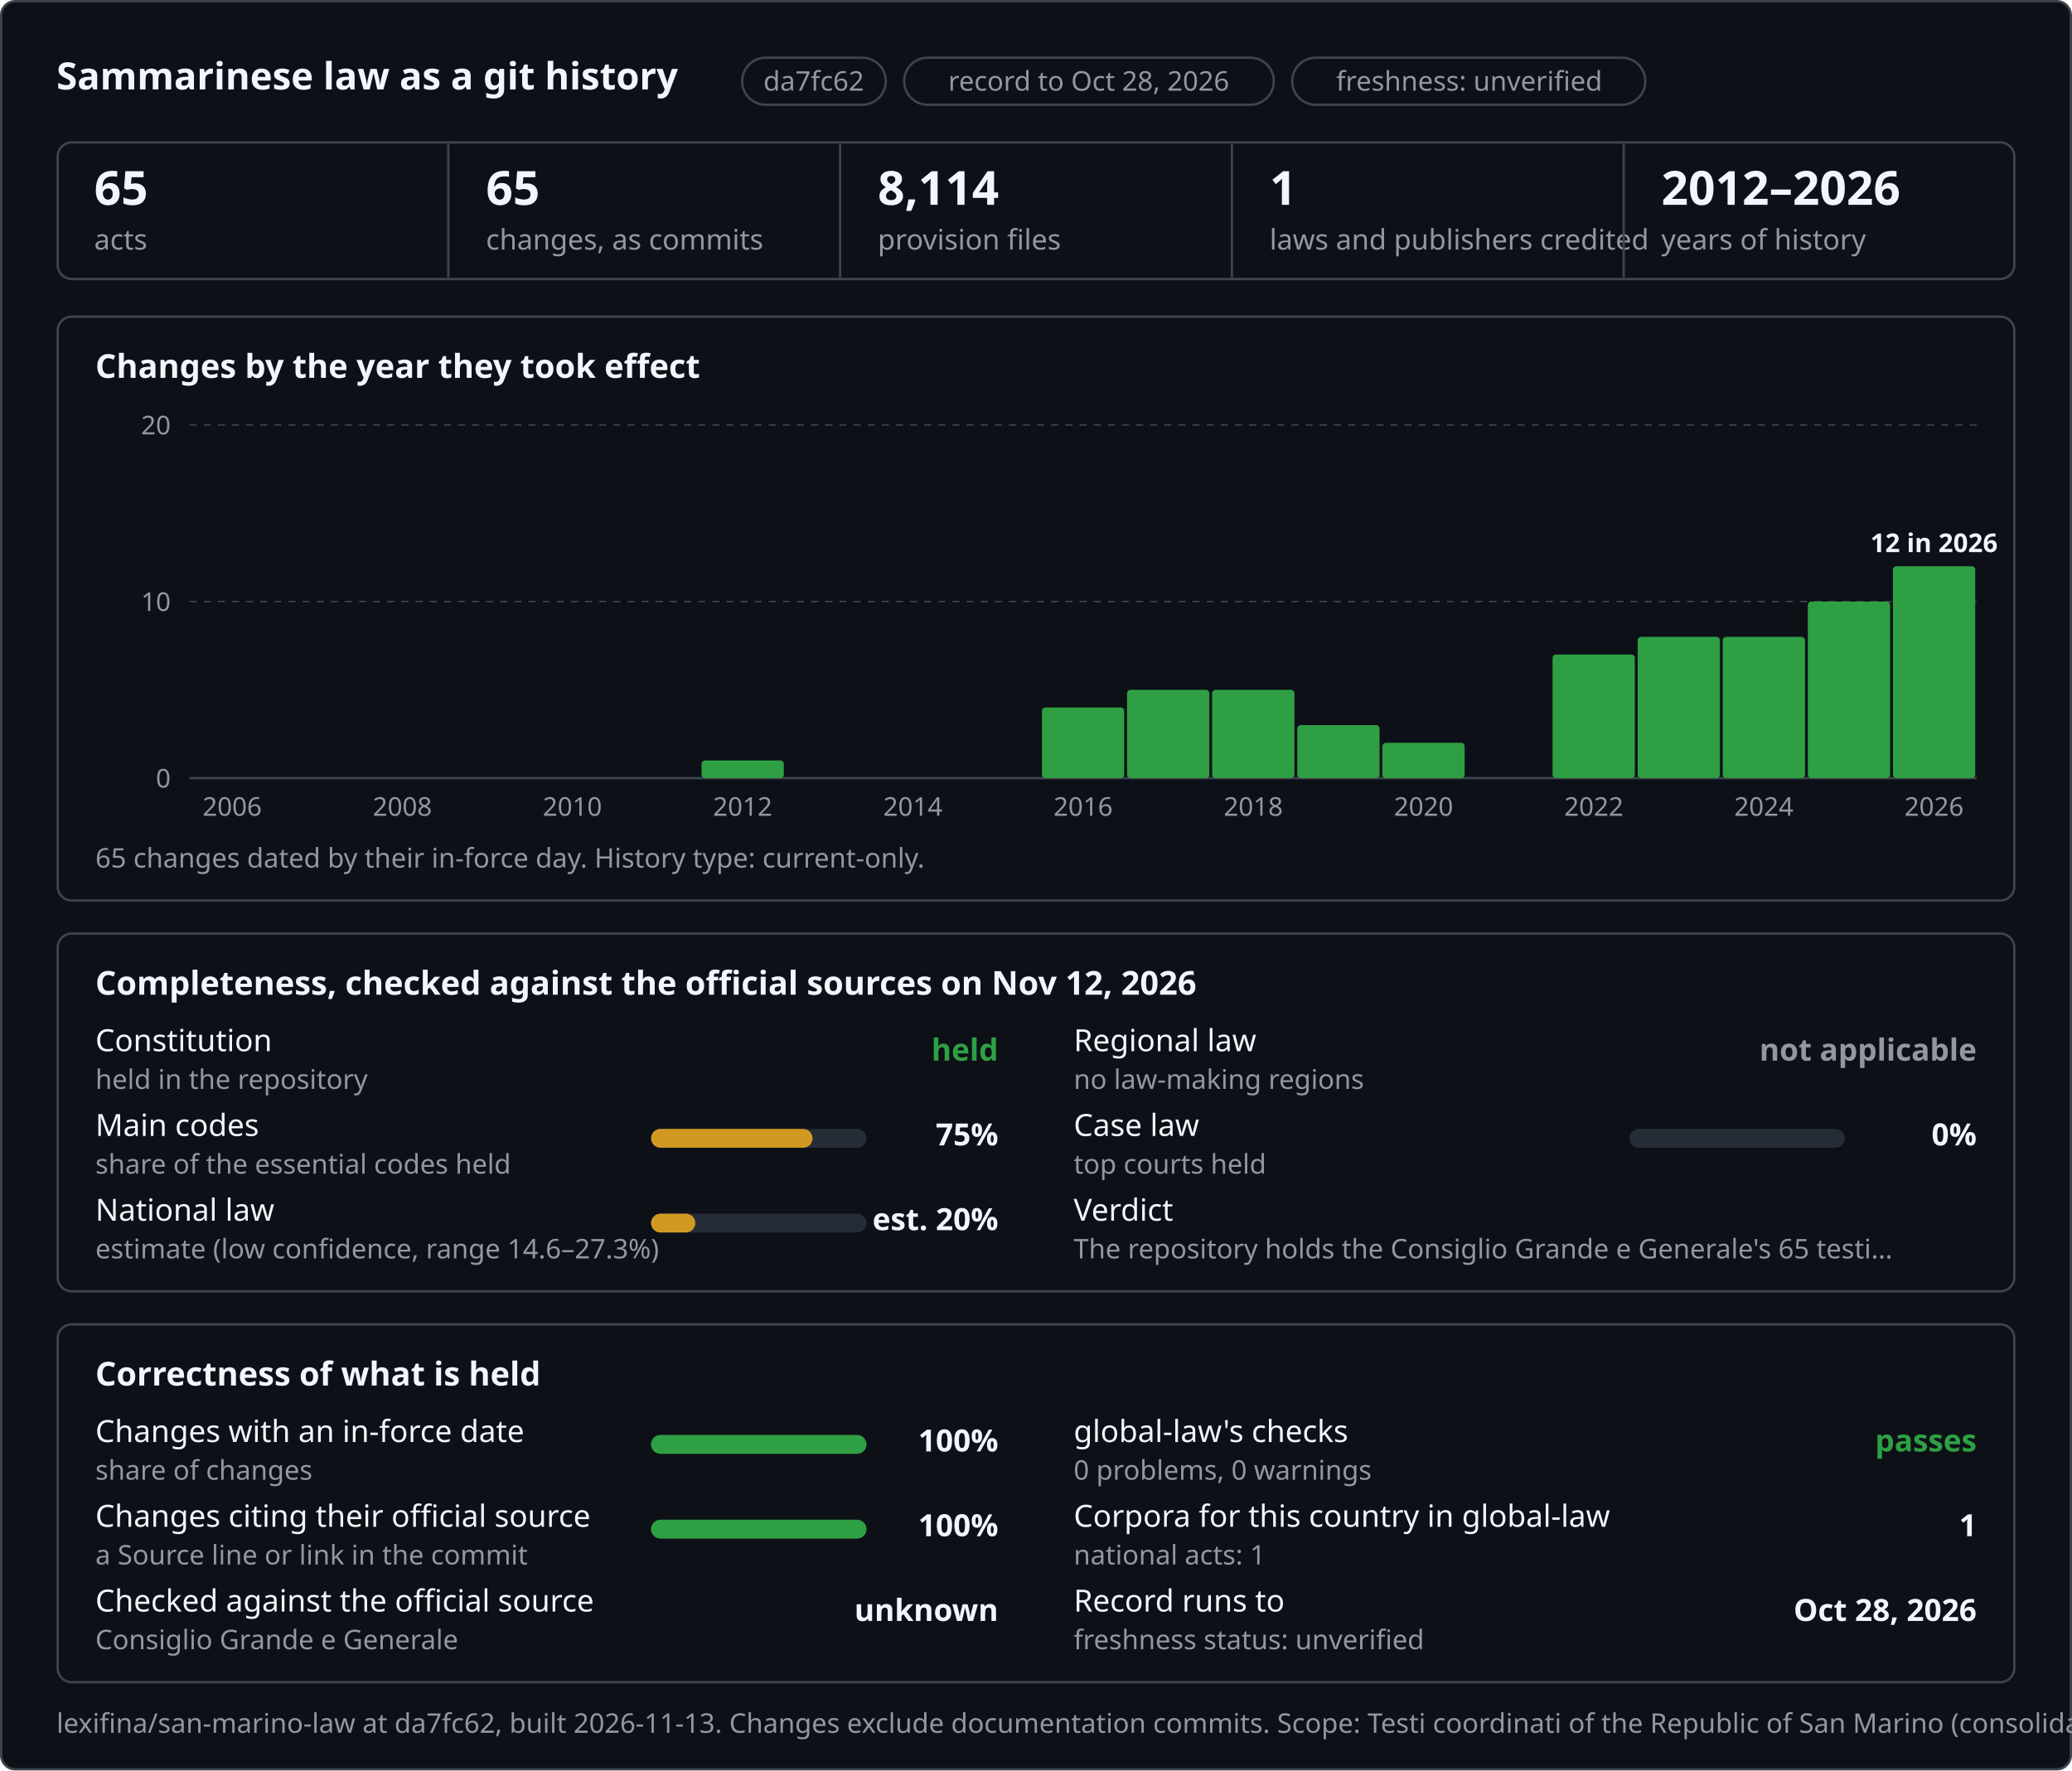
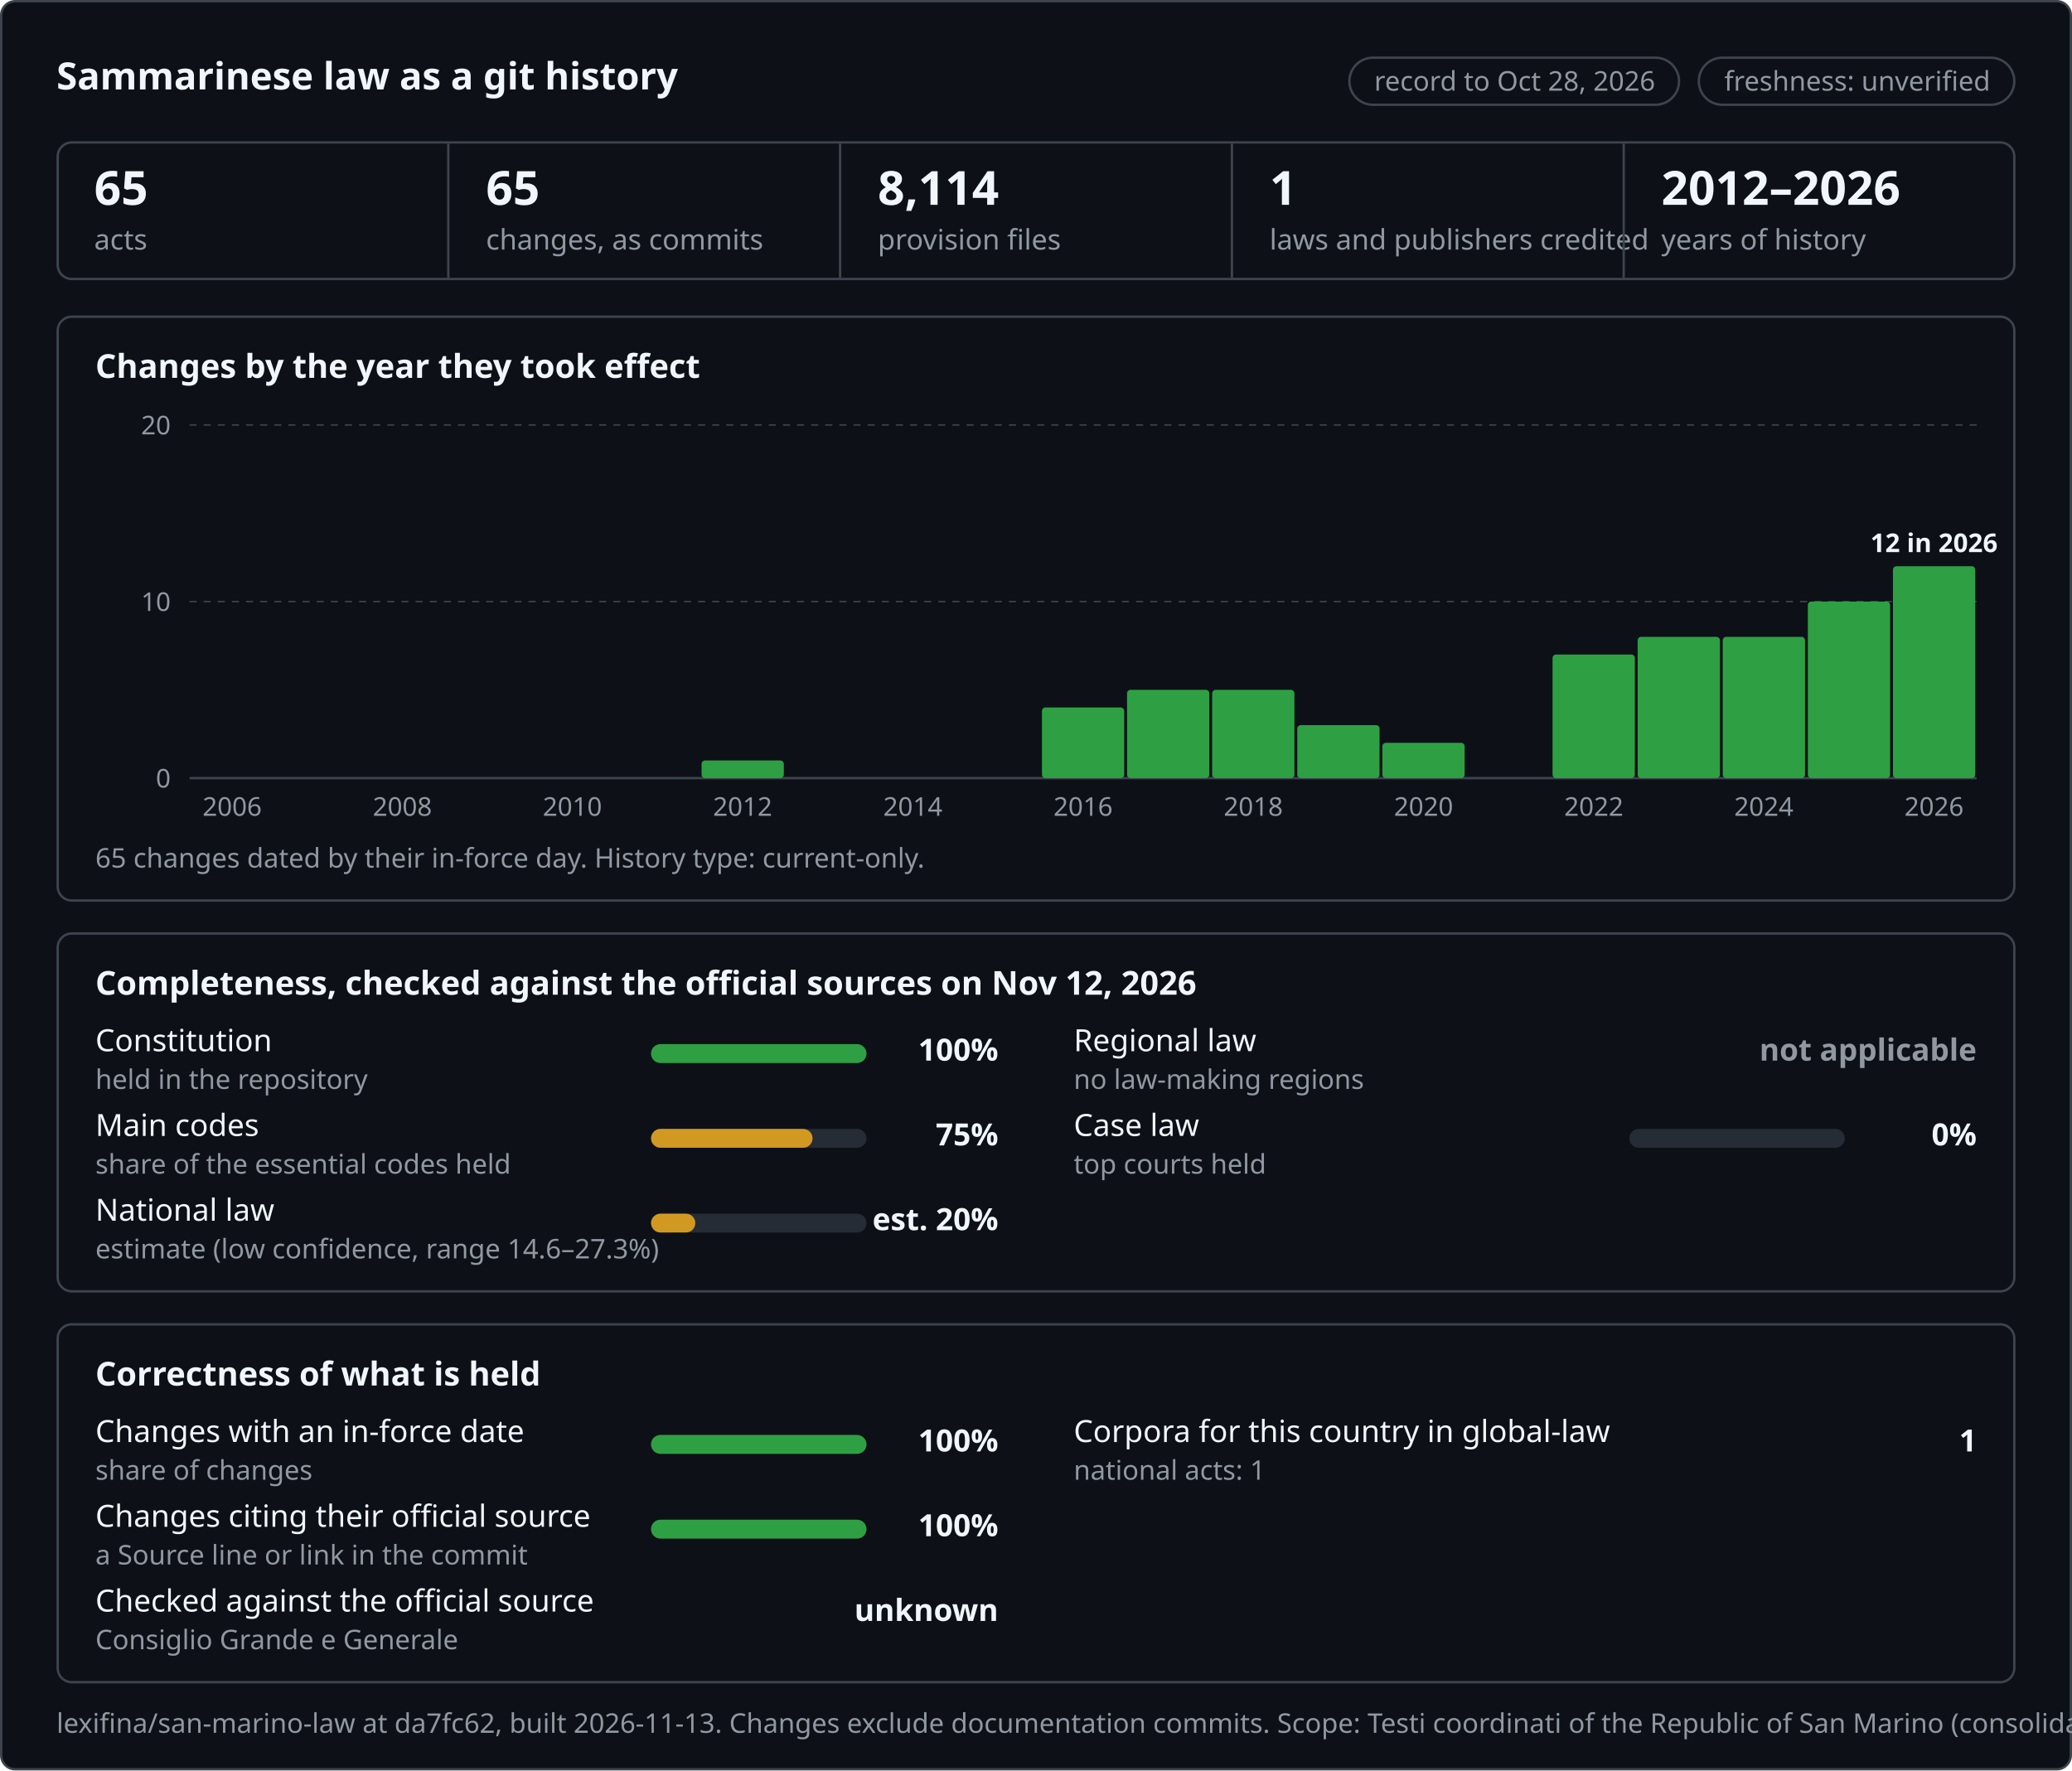
<svg xmlns="http://www.w3.org/2000/svg" width="880" height="752" viewBox="0 0 880 752" font-family="-apple-system,BlinkMacSystemFont,Segoe UI,Noto Sans,Helvetica,Arial,sans-serif">
  <rect x="0.5" y="0.5" width="879" height="751" rx="6" fill="#0d1117" stroke="#3d444d" />
  <text x="24" y="38" font-size="16" font-weight="600" fill="#f0f6fc">Sammarinese law as a git history</text>
-   <rect x="315.2" y="24.5" width="61" height="20" rx="10" fill="none" stroke="#3d444d" />
-   <text x="345.6" y="38.5" font-size="11.5" font-weight="500" text-anchor="middle" fill="#9198a1">da7fc62</text>
-   <rect x="384.0" y="24.5" width="157" height="20" rx="10" fill="none" stroke="#3d444d" />
-   <text x="462.4" y="38.5" font-size="11.5" font-weight="500" text-anchor="middle" fill="#9198a1">record to Oct 28, 2026</text>
-   <rect x="548.8" y="24.5" width="150" height="20" rx="10" fill="none" stroke="#3d444d" />
-   <text x="624.0" y="38.5" font-size="11.5" font-weight="500" text-anchor="middle" fill="#9198a1">freshness: unverified</text>
+   <rect x="573.1" y="24.5" width="140" height="20" rx="10" fill="none" stroke="#3d444d" />
+   <text x="643.3" y="38.5" font-size="11.5" font-weight="500" text-anchor="middle" fill="#9198a1">record to Oct 28, 2026</text>
+   <rect x="721.5" y="24.5" width="134" height="20" rx="10" fill="none" stroke="#3d444d" />
+   <text x="788.8" y="38.5" font-size="11.5" font-weight="500" text-anchor="middle" fill="#9198a1">freshness: unverified</text>
  <rect x="24.5" y="60.5" width="831" height="58" rx="6" fill="#0d1117" stroke="#3d444d" />
  <text x="40.0" y="87" font-size="20" font-weight="600" fill="#f0f6fc">65</text>
  <text x="40.0" y="106" font-size="12" fill="#9198a1">acts</text>
  <line x1="190.4" y1="61" x2="190.4" y2="118" stroke="#3d444d" />
  <text x="206.4" y="87" font-size="20" font-weight="600" fill="#f0f6fc">65</text>
  <text x="206.4" y="106" font-size="12" fill="#9198a1">changes, as commits</text>
  <line x1="356.8" y1="61" x2="356.8" y2="118" stroke="#3d444d" />
  <text x="372.8" y="87" font-size="20" font-weight="600" fill="#f0f6fc">8,114</text>
  <text x="372.8" y="106" font-size="12" fill="#9198a1">provision files</text>
  <line x1="523.2" y1="61" x2="523.2" y2="118" stroke="#3d444d" />
  <text x="539.2" y="87" font-size="20" font-weight="600" fill="#f0f6fc">1</text>
-   <text x="539.2" y="106" font-size="12" fill="#9198a1">laws and publishers credited</text>
+   <text x="539.2" y="106" font-size="12" fill="#9198a1" textLength="142" lengthAdjust="spacingAndGlyphs">laws and publishers credited</text>
  <line x1="689.6" y1="61" x2="689.6" y2="118" stroke="#3d444d" />
  <text x="705.6" y="87" font-size="20" font-weight="600" fill="#f0f6fc">2012–2026</text>
  <text x="705.6" y="106" font-size="12" fill="#9198a1">years of history</text>
  <rect x="24.5" y="134.5" width="831" height="248" rx="6" fill="#0d1117" stroke="#3d444d" />
  <text x="40.5" y="160.5" font-size="14" font-weight="600" fill="#f0f6fc">Changes by the year they took effect</text>
  <line x1="80.5" y1="330.5" x2="839.5" y2="330.5" stroke="#3d444d" stroke-width="1" />
  <text x="72.5" y="334.5" font-size="11" text-anchor="end" fill="#9198a1">0</text>
  <line x1="80.5" y1="255.5" x2="839.5" y2="255.5" stroke="#3d444d" stroke-width="0.6" stroke-dasharray="3 3" />
  <text x="72.5" y="259.5" font-size="11" text-anchor="end" fill="#9198a1">10</text>
  <line x1="80.5" y1="180.5" x2="839.5" y2="180.5" stroke="#3d444d" stroke-width="0.6" stroke-dasharray="3 3" />
  <text x="72.5" y="184.5" font-size="11" text-anchor="end" fill="#9198a1">20</text>
  <text x="98.6" y="346.5" font-size="11" text-anchor="middle" fill="#9198a1">2006</text>
  <text x="170.9" y="346.5" font-size="11" text-anchor="middle" fill="#9198a1">2008</text>
  <text x="243.1" y="346.5" font-size="11" text-anchor="middle" fill="#9198a1">2010</text>
  <rect x="297.96" y="323.0" width="34.94" height="7.5" rx="1.5" fill="#2ea043" />
  <text x="315.4" y="346.5" font-size="11" text-anchor="middle" fill="#9198a1">2012</text>
  <text x="387.7" y="346.5" font-size="11" text-anchor="middle" fill="#9198a1">2014</text>
  <rect x="442.53" y="300.5" width="34.94" height="30.0" rx="1.5" fill="#2ea043" />
  <text x="460.0" y="346.5" font-size="11" text-anchor="middle" fill="#9198a1">2016</text>
  <rect x="478.67" y="293.0" width="34.94" height="37.5" rx="1.5" fill="#2ea043" />
  <rect x="514.81" y="293.0" width="34.94" height="37.5" rx="1.5" fill="#2ea043" />
  <text x="532.3" y="346.5" font-size="11" text-anchor="middle" fill="#9198a1">2018</text>
  <rect x="550.96" y="308.0" width="34.94" height="22.5" rx="1.5" fill="#2ea043" />
  <rect x="587.10" y="315.5" width="34.94" height="15.0" rx="1.5" fill="#2ea043" />
  <text x="604.6" y="346.5" font-size="11" text-anchor="middle" fill="#9198a1">2020</text>
  <rect x="659.39" y="278.0" width="34.94" height="52.5" rx="1.5" fill="#2ea043" />
  <text x="676.9" y="346.5" font-size="11" text-anchor="middle" fill="#9198a1">2022</text>
  <rect x="695.53" y="270.5" width="34.94" height="60.0" rx="1.5" fill="#2ea043" />
  <rect x="731.67" y="270.5" width="34.94" height="60.0" rx="1.5" fill="#2ea043" />
  <text x="749.1" y="346.5" font-size="11" text-anchor="middle" fill="#9198a1">2024</text>
  <rect x="767.81" y="255.5" width="34.94" height="75.0" rx="1.5" fill="#2ea043" />
  <rect x="803.96" y="240.5" width="34.94" height="90.0" rx="1.5" fill="#2ea043" />
  <text x="821.4" y="346.5" font-size="11" text-anchor="middle" fill="#9198a1">2026</text>
  <text x="821.4" y="234.5" font-size="11" font-weight="600" text-anchor="middle" fill="#f0f6fc">12 in 2026</text>
  <text x="40.5" y="368.5" font-size="11.5" fill="#9198a1">65 changes dated by their in-force day. History type: current-only.</text>
  <rect x="24.5" y="396.5" width="831" height="152" rx="6" fill="#0d1117" stroke="#3d444d" />
  <text x="40.5" y="422.5" font-size="14" font-weight="600" fill="#f0f6fc">Completeness, checked against the official sources on Nov 12, 2026</text>
  <text x="40.5" y="446.5" font-size="13" fill="#f0f6fc">Constitution</text>
  <text x="40.5" y="462.5" font-size="11.5" fill="#9198a1">held in the repository</text>
-   <text x="424.0" y="450.5" font-size="13" font-weight="600" text-anchor="end" fill="#2ea043">held</text>
+   <g>
+     <rect x="276.5" y="443.5" width="91.5" height="8" rx="4" fill="#262c36" />
+     <rect x="276.5" y="443.5" width="91.5" height="8" rx="4" fill="#2ea043" />
+   </g>
+   <text x="424.0" y="450.5" font-size="13" font-weight="600" text-anchor="end" fill="#f0f6fc">100%</text>
  <text x="40.5" y="482.5" font-size="13" fill="#f0f6fc">Main codes</text>
  <text x="40.5" y="498.5" font-size="11.5" fill="#9198a1">share of the essential codes held</text>
  <g>
    <rect x="276.5" y="479.5" width="91.5" height="8" rx="4" fill="#262c36" />
    <rect x="276.5" y="479.5" width="68.6" height="8" rx="4" fill="#d29922" />
  </g>
  <text x="424.0" y="486.5" font-size="13" font-weight="600" text-anchor="end" fill="#f0f6fc">75%</text>
  <text x="40.5" y="518.5" font-size="13" fill="#f0f6fc">National law</text>
  <text x="40.5" y="534.5" font-size="11.5" fill="#9198a1">estimate (low confidence, range 14.6–27.3%)</text>
  <g>
    <rect x="276.5" y="515.5" width="91.5" height="8" rx="4" fill="#262c36" />
    <rect x="276.5" y="515.5" width="18.8" height="8" rx="4" fill="#d29922" />
  </g>
  <text x="424.0" y="522.5" font-size="13" font-weight="600" text-anchor="end" fill="#f0f6fc">est. 20%</text>
  <text x="456.0" y="446.5" font-size="13" fill="#f0f6fc">Regional law</text>
  <text x="456.0" y="462.5" font-size="11.5" fill="#9198a1">no law-making regions</text>
  <text x="839.5" y="450.5" font-size="13" font-weight="600" text-anchor="end" fill="#9198a1">not applicable</text>
  <text x="456.0" y="482.5" font-size="13" fill="#f0f6fc">Case law</text>
  <text x="456.0" y="498.5" font-size="11.5" fill="#9198a1">top courts held</text>
  <g>
    <rect x="692.0" y="479.5" width="91.5" height="8" rx="4" fill="#262c36" />
  </g>
  <text x="839.5" y="486.5" font-size="13" font-weight="600" text-anchor="end" fill="#f0f6fc">0%</text>
-   <text x="456.0" y="518.5" font-size="13" fill="#f0f6fc">Verdict</text>
-   <text x="456.0" y="534.5" font-size="11.5" fill="#9198a1">The repository holds the Consiglio Grande e Generale's 65 testi…</text>
-   <text x="839.5" y="522.5" font-size="13" font-weight="600" text-anchor="end" fill="#9198a1" />
  <rect x="24.5" y="562.5" width="831" height="152" rx="6" fill="#0d1117" stroke="#3d444d" />
  <text x="40.5" y="588.5" font-size="14" font-weight="600" fill="#f0f6fc">Correctness of what is held</text>
  <text x="40.5" y="612.5" font-size="13" fill="#f0f6fc">Changes with an in-force date</text>
  <text x="40.5" y="628.5" font-size="11.5" fill="#9198a1">share of changes</text>
  <g>
    <rect x="276.5" y="609.5" width="91.5" height="8" rx="4" fill="#262c36" />
    <rect x="276.5" y="609.5" width="91.5" height="8" rx="4" fill="#2ea043" />
  </g>
  <text x="424.0" y="616.5" font-size="13" font-weight="600" text-anchor="end" fill="#f0f6fc">100%</text>
  <text x="40.5" y="648.5" font-size="13" fill="#f0f6fc">Changes citing their official source</text>
  <text x="40.5" y="664.5" font-size="11.5" fill="#9198a1">a Source line or link in the commit</text>
  <g>
    <rect x="276.5" y="645.5" width="91.5" height="8" rx="4" fill="#262c36" />
    <rect x="276.5" y="645.5" width="91.5" height="8" rx="4" fill="#2ea043" />
  </g>
  <text x="424.0" y="652.5" font-size="13" font-weight="600" text-anchor="end" fill="#f0f6fc">100%</text>
  <text x="40.5" y="684.5" font-size="13" fill="#f0f6fc">Checked against the official source</text>
  <text x="40.5" y="700.5" font-size="11.5" fill="#9198a1">Consiglio Grande e Generale</text>
  <text x="424.0" y="688.5" font-size="13" font-weight="600" text-anchor="end" fill="#f0f6fc">unknown</text>
-   <text x="456.0" y="612.5" font-size="13" fill="#f0f6fc">global-law's checks</text>
-   <text x="456.0" y="628.5" font-size="11.5" fill="#9198a1">0 problems, 0 warnings</text>
-   <text x="839.5" y="616.5" font-size="13" font-weight="600" text-anchor="end" fill="#2ea043">passes</text>
-   <text x="456.0" y="648.5" font-size="13" fill="#f0f6fc">Corpora for this country in global-law</text>
-   <text x="456.0" y="664.5" font-size="11.5" fill="#9198a1">national acts: 1</text>
-   <text x="839.5" y="652.5" font-size="13" font-weight="600" text-anchor="end" fill="#f0f6fc">1</text>
-   <text x="456.0" y="684.5" font-size="13" fill="#f0f6fc">Record runs to</text>
-   <text x="456.0" y="700.5" font-size="11.5" fill="#9198a1">freshness status: unverified</text>
-   <text x="839.5" y="688.5" font-size="13" font-weight="600" text-anchor="end" fill="#f0f6fc">Oct 28, 2026</text>
-   <text x="24" y="736" font-size="11.5" fill="#9198a1">lexifina/san-marino-law at da7fc62, built 2026-11-13. Changes exclude documentation commits. Scope: Testi coordinati of the Republic of San Marino (consolidated texts of the…</text>
+   <text x="456.0" y="612.5" font-size="13" fill="#f0f6fc">Corpora for this country in global-law</text>
+   <text x="456.0" y="628.5" font-size="11.5" fill="#9198a1">national acts: 1</text>
+   <text x="839.5" y="616.5" font-size="13" font-weight="600" text-anchor="end" fill="#f0f6fc">1</text>
+   <text x="24" y="736" font-size="11.5" fill="#9198a1" textLength="832" lengthAdjust="spacingAndGlyphs">lexifina/san-marino-law at da7fc62, built 2026-11-13. Changes exclude documentation commits. Scope: Testi coordinati of the Republic of San Marino (consolidated texts of the…</text>
</svg>
